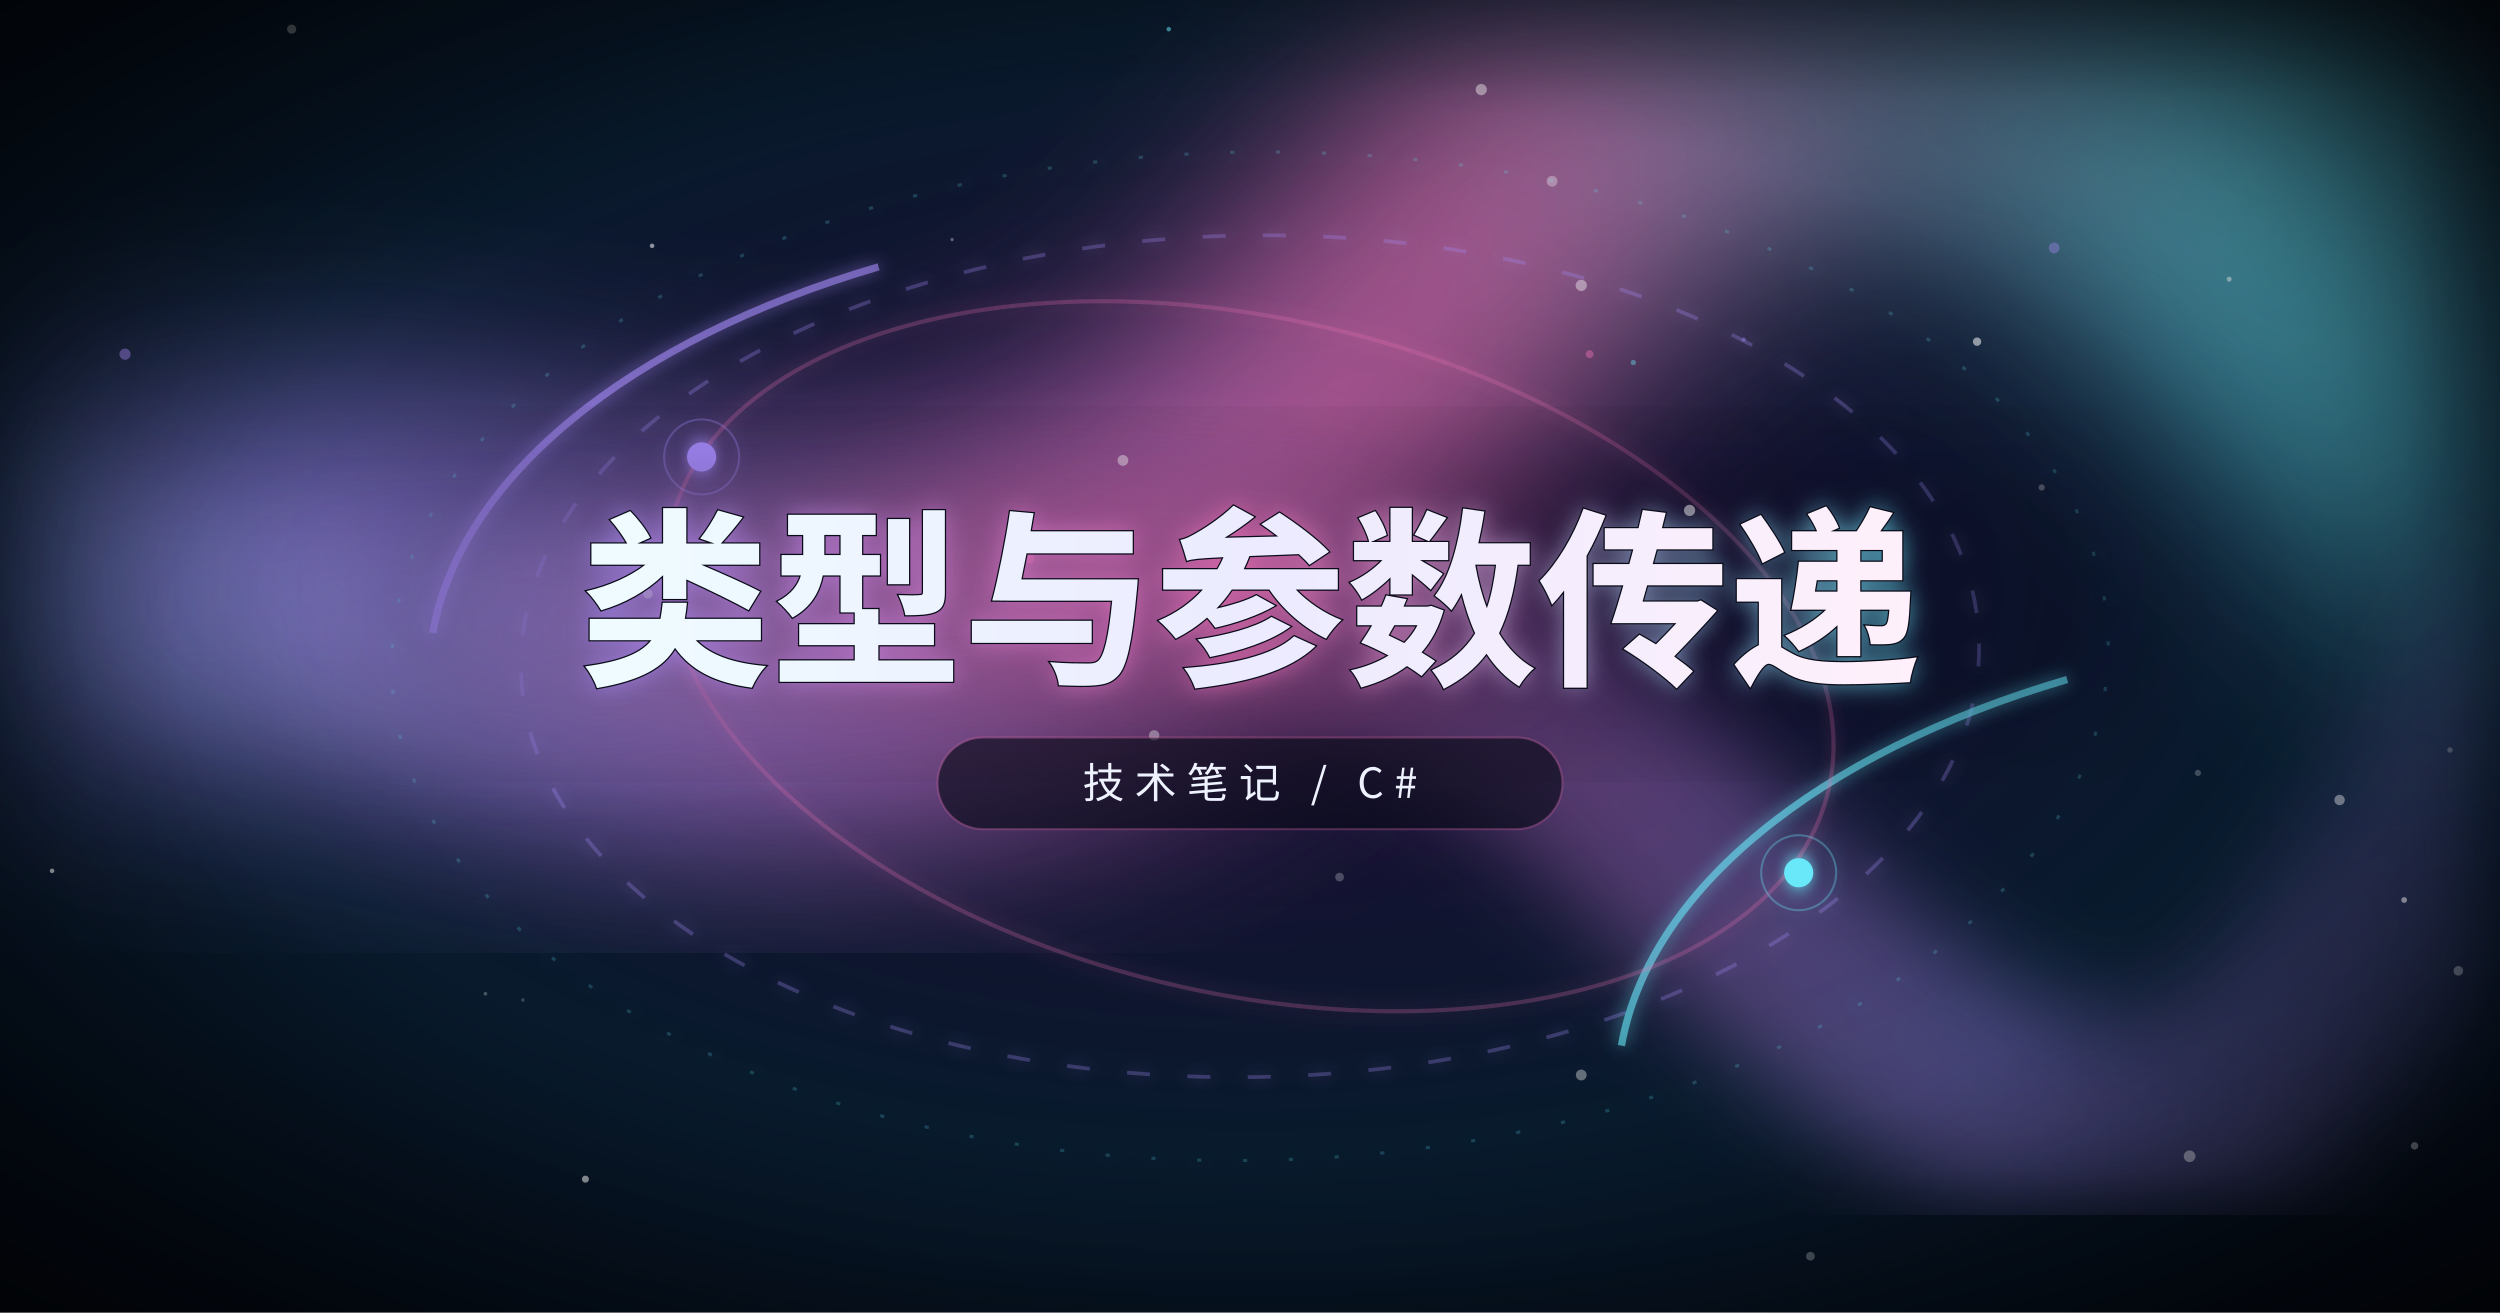
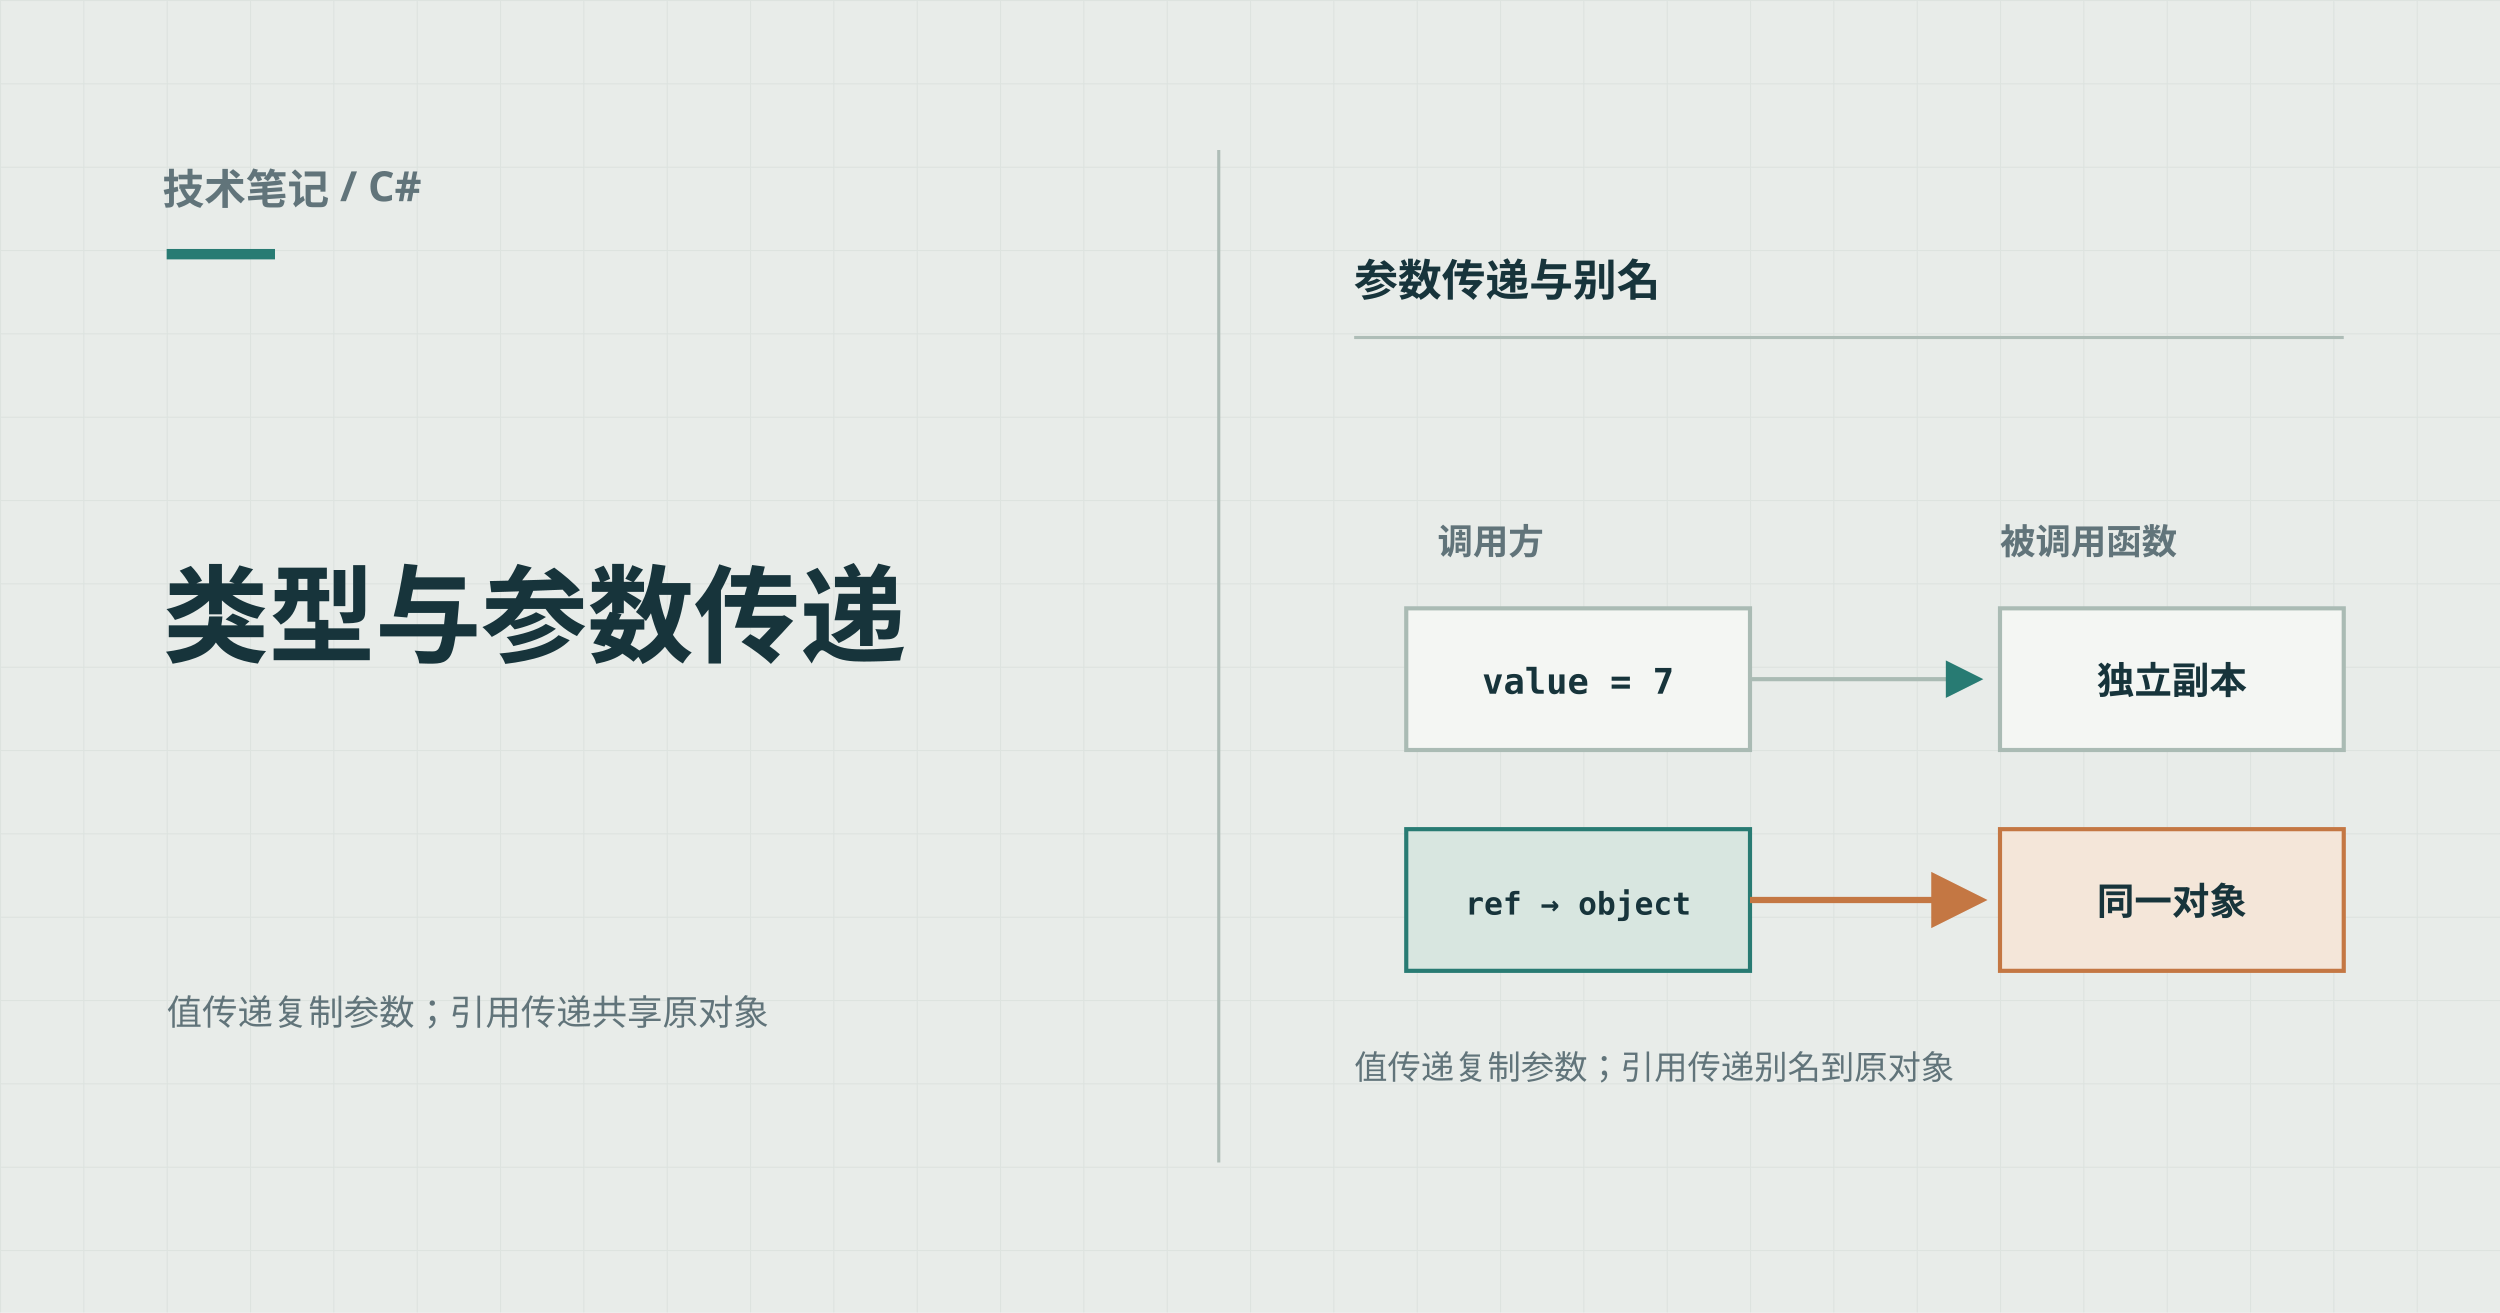
- <svg xmlns="http://www.w3.org/2000/svg" width="1200" height="630" viewBox="0 0 1200 630">
+ <svg xmlns="http://www.w3.org/2000/svg" width="1200" height="630" viewBox="0 0 1200 630" role="img" aria-labelledby="coverTitle coverDesc">
  <defs>
-     <radialGradient id="bg" cx="50%" cy="45%" r="82%">
-       <stop stop-color="#1d0b35" />
-       <stop offset=".52" stop-color="#081a2c" />
-       <stop offset="1" stop-color="#02030a" />
-     </radialGradient>
-     <linearGradient id="auroraA" x1="0" y1="0" x2="1" y2="0">
-       <stop stop-color="#a78bfa" stop-opacity="0" />
-       <stop offset=".25" stop-color="#a78bfa" stop-opacity=".82" />
-       <stop offset=".56" stop-color="#f472b6" stop-opacity=".70" />
-       <stop offset=".82" stop-color="#67e8f9" stop-opacity=".72" />
-       <stop offset="1" stop-color="#67e8f9" stop-opacity="0" />
-     </linearGradient>
-     <linearGradient id="auroraB" x1="0" y1="0" x2="1" y2="0">
-       <stop stop-color="#67e8f9" stop-opacity="0" />
-       <stop offset=".42" stop-color="#f472b6" stop-opacity=".56" />
-       <stop offset=".75" stop-color="#a78bfa" stop-opacity=".58" />
-       <stop offset="1" stop-color="#a78bfa" stop-opacity="0" />
-     </linearGradient>
-     <linearGradient id="neonGradient" x1="0" y1="0" x2="1" y2="0">
-       <stop stop-color="#a78bfa" />
-       <stop offset=".5" stop-color="#f472b6" />
-       <stop offset="1" stop-color="#67e8f9" />
-     </linearGradient>
-     <linearGradient id="titleGradient" x1="0" y1="0" x2="1" y2="0">
-       <stop stop-color="#effcff" />
-       <stop offset=".5" stop-color="#ecebff" />
-       <stop offset="1" stop-color="#fff0fb" />
-     </linearGradient>
-     <linearGradient id="prismGradient" x1="0" y1="0" x2="1" y2="1">
-       <stop stop-color="#a78bfa" stop-opacity=".48" />
-       <stop offset=".5" stop-color="#f472b6" stop-opacity=".10" />
-       <stop offset="1" stop-color="#67e8f9" stop-opacity=".44" />
-     </linearGradient>
-     <linearGradient id="glassGradient" x1="0" y1="0" x2="1" y2="1">
-       <stop stop-color="#fff" stop-opacity=".13" />
-       <stop offset=".48" stop-color="#fff" stop-opacity=".035" />
-       <stop offset="1" stop-color="#f472b6" stop-opacity=".12" />
-     </linearGradient>
-     <filter id="blur48">
-       <feGaussianBlur stdDeviation="48" />
-     </filter>
-     <filter id="blur22">
-       <feGaussianBlur stdDeviation="22" />
-     </filter>
-     <filter id="lineGlow">
-       <feGaussianBlur stdDeviation="4" result="b" />
-       <feMerge>
-         <feMergeNode in="b" />
-         <feMergeNode in="SourceGraphic" />
-       </feMerge>
-     </filter>
-     <filter id="softGlow">
-       <feGaussianBlur stdDeviation="3" result="b" />
-       <feMerge>
-         <feMergeNode in="b" />
-         <feMergeNode in="SourceGraphic" />
-       </feMerge>
-     </filter>
-     <filter id="titleGlow" x="-30%" y="-50%" width="160%" height="200%">
-       <feGaussianBlur stdDeviation="6" />
-     </filter>
-     <radialGradient id="vignette" cx="50%" cy="50%" r="73%">
-       <stop offset=".58" stop-color="#000" stop-opacity="0" />
-       <stop offset="1" stop-color="#000" stop-opacity=".70" />
-     </radialGradient>
+     <pattern id="grid" width="40" height="40" patternUnits="userSpaceOnUse">
+       <path d="M40 0H0V40" fill="none" stroke="#AEBDB7" stroke-width="1" opacity=".20" />
+     </pattern>
+     <marker id="tealArrow" markerWidth="9" markerHeight="9" refX="7" refY="4.5" orient="auto">
+       <path d="M0 0L9 4.5L0 9Z" fill="#287B73" />
+     </marker>
+     <marker id="orangeArrow" markerWidth="9" markerHeight="9" refX="7" refY="4.5" orient="auto">
+       <path d="M0 0L9 4.5L0 9Z" fill="#C47743" />
+     </marker>
  </defs>
-   <rect width="1200" height="630" fill="url(#bg)" />
-   <path d="M-160 416 C100 70 360 520 660 171 S1060 90 1360 397" fill="none" stroke="url(#auroraA)" stroke-width="172" filter="url(#blur48)" opacity=".94" />
-   <path d="M-100 178 C220 500 500 90 800 400 S1110 465 1320 140" fill="none" stroke="url(#auroraB)" stroke-width="105" filter="url(#blur22)" opacity=".64" />
-   <circle cx="60" cy="170" r="2.7" fill="#a78bfa" opacity="0.52" />
-   <circle cx="949" cy="164" r="2.0" fill="#ffffff" opacity="0.53" />
-   <circle cx="1051" cy="555" r="2.8" fill="#ffffff" opacity="0.40" />
-   <circle cx="1070" cy="134" r="1.2" fill="#ffffff" opacity="0.47" />
-   <circle cx="1154" cy="432" r="1.4" fill="#ffffff" opacity="0.54" />
-   <circle cx="784" cy="174" r="1.3" fill="#67e8f9" opacity="0.40" />
-   <circle cx="1055" cy="371" r="1.5" fill="#ffffff" opacity="0.22" />
-   <circle cx="251" cy="480" r="0.8" fill="#ffffff" opacity="0.22" />
-   <circle cx="25" cy="418" r="1.1" fill="#ffffff" opacity="0.58" />
-   <circle cx="554" cy="353" r="2.5" fill="#ffffff" opacity="0.41" />
-   <circle cx="763" cy="170" r="1.9" fill="#f472b6" opacity="0.42" />
-   <circle cx="311" cy="285" r="2.3" fill="#ffffff" opacity="0.32" />
-   <circle cx="281" cy="566" r="1.7" fill="#ffffff" opacity="0.56" />
-   <circle cx="759" cy="137" r="2.7" fill="#ffffff" opacity="0.41" />
-   <circle cx="233" cy="477" r="0.9" fill="#ffffff" opacity="0.25" />
-   <circle cx="837" cy="163" r="1.0" fill="#a78bfa" opacity="0.40" />
-   <circle cx="539" cy="221" r="2.6" fill="#ffffff" opacity="0.46" />
-   <circle cx="140" cy="14" r="2.2" fill="#ffffff" opacity="0.32" />
-   <circle cx="1123" cy="384" r="2.5" fill="#ffffff" opacity="0.40" />
-   <circle cx="1180" cy="466" r="2.3" fill="#ffffff" opacity="0.30" />
-   <circle cx="561" cy="14" r="1.1" fill="#67e8f9" opacity="0.60" />
-   <circle cx="759" cy="516" r="2.6" fill="#ffffff" opacity="0.37" />
-   <circle cx="711" cy="43" r="2.7" fill="#ffffff" opacity="0.44" />
-   <circle cx="745" cy="87" r="2.6" fill="#ffffff" opacity="0.32" />
-   <circle cx="1176" cy="360" r="1.3" fill="#ffffff" opacity="0.22" />
-   <circle cx="494" cy="268" r="2.5" fill="#f472b6" opacity="0.61" />
-   <circle cx="1159" cy="550" r="1.8" fill="#ffffff" opacity="0.39" />
-   <circle cx="811" cy="245" r="2.7" fill="#ffffff" opacity="0.58" />
-   <circle cx="643" cy="421" r="2.1" fill="#ffffff" opacity="0.24" />
-   <circle cx="980" cy="234" r="1.5" fill="#ffffff" opacity="0.27" />
-   <circle cx="986" cy="119" r="2.6" fill="#a78bfa" opacity="0.41" />
-   <circle cx="313" cy="118" r="1.1" fill="#ffffff" opacity="0.53" />
-   <circle cx="869" cy="603" r="2.1" fill="#ffffff" opacity="0.28" />
-   <circle cx="457" cy="115" r="0.8" fill="#ffffff" opacity="0.32" />
-   <g transform="translate(600 315) rotate(-1)" fill="none" filter="url(#lineGlow)">
-     <ellipse rx="350" ry="202" stroke="#a78bfa" stroke-opacity=".28" stroke-width="1.8" stroke-dasharray="11 18" />
-     <ellipse rx="412" ry="242" stroke="#67e8f9" stroke-opacity=".20" stroke-width="1.5" stroke-dasharray="2 20" />
-     <path d="M-392 -18 A395 218 0 0 1 -175 -190" stroke="#a78bfa" stroke-width="3.5" opacity=".58" />
-     <path d="M175 190 A395 218 0 0 1 392 18" stroke="#67e8f9" stroke-width="3.5" opacity=".58" />
-   </g>
-   <g transform="translate(600 315) rotate(13)" fill="none" filter="url(#lineGlow)">
-     <ellipse rx="285" ry="162" stroke="#f472b6" stroke-width="2" stroke-opacity=".24" />
-     <circle cx="-278" cy="-34" r="7" fill="#a78bfa" stroke="none" />
-     <circle cx="280" cy="42" r="7" fill="#67e8f9" stroke="none" />
-     <circle cx="-278" cy="-34" r="18" stroke="#a78bfa" stroke-opacity=".32" />
-     <circle cx="280" cy="42" r="18" stroke="#67e8f9" stroke-opacity=".32" />
-   </g>
-   <rect x="170" y="210" width="860" height="150" rx="75" fill="#02040c" opacity=".18" filter="url(#blur22)" />
-   <text x="600" y="322" font-family="'PingFang SC','Microsoft YaHei','Noto Sans CJK SC',sans-serif" font-size="92" font-weight="900" fill="url(#neonGradient)" opacity=".72" text-anchor="middle" filter="url(#titleGlow)">类型与参数传递</text>
-   <text x="600" y="322" font-family="'PingFang SC','Microsoft YaHei','Noto Sans CJK SC',sans-serif" font-size="92" font-weight="900" fill="url(#titleGradient)" stroke="#090b18" stroke-width="1.2" paint-order="stroke" text-anchor="middle">类型与参数传递</text>
-   <rect x="450" y="354" width="300" height="44" rx="22" fill="#070a18" opacity=".64" stroke="#f472b6" stroke-opacity=".42" />
-   <text x="600" y="383" font-family="'PingFang SC','Microsoft YaHei','Noto Sans CJK SC',sans-serif" font-size="20" fill="#eef2ff" text-anchor="middle" letter-spacing="5">技术笔记 / C#</text>
-   <rect width="1200" height="630" fill="url(#vignette)" pointer-events="none" />
+   <rect width="1200" height="630" fill="#E8ECE9" />
+   <rect width="1200" height="630" fill="url(#grid)" />
+   <path d="M585 72V558" stroke="#AEBDB7" stroke-width="1.5" />
+   <text x="78" y="98" fill="#61747A" font-family="'Microsoft YaHei','Noto Sans SC',sans-serif" font-size="20" font-weight="600" text-anchor="start">技术笔记 / C#</text>
+   <path d="M80 122H132" stroke="#287B73" stroke-width="5" />
+   <text x="78" y="314.0" fill="#17343B" font-family="'Microsoft YaHei','Noto Sans SC',sans-serif" font-size="51" font-weight="700" text-anchor="start">类型与参数传递</text>
+   <text x="80" y="492" fill="#61747A" font-family="'Microsoft YaHei','Noto Sans SC',sans-serif" font-size="17" font-weight="500" text-anchor="start">值传递复制参数；引用传递共享原对象</text>
+   <text x="650" y="142" fill="#17343B" font-family="'Microsoft YaHei','Noto Sans SC',sans-serif" font-size="21" font-weight="650" text-anchor="start">参数传递与别名</text>
+   <path d="M650 162L1125 162" fill="none" stroke="#AEBDB7" stroke-width="1.5" />
+   <text x="690" y="266" fill="#61747A" font-family="'Microsoft YaHei','Noto Sans SC',sans-serif" font-size="17" font-weight="600" text-anchor="start">调用方</text>
+   <text x="960" y="266" fill="#61747A" font-family="'Microsoft YaHei','Noto Sans SC',sans-serif" font-size="17" font-weight="600" text-anchor="start">被调用函数</text>
+   <rect x="675" y="292" width="165" height="68" fill="#F4F6F3" stroke="#AABBB4" stroke-width="2" />
+   <text x="757.5" y="333.0" fill="#17343B" font-family="Consolas,'Microsoft YaHei',monospace" font-size="17" font-weight="650" text-anchor="middle">value = 7</text>
+   <rect x="675" y="398" width="165" height="68" fill="#D8E6E0" stroke="#287B73" stroke-width="2" />
+   <text x="757.5" y="439.0" fill="#17343B" font-family="Consolas,'Microsoft YaHei',monospace" font-size="15" font-weight="650" text-anchor="middle">ref → object</text>
+   <rect x="960" y="292" width="165" height="68" fill="#F4F6F3" stroke="#AABBB4" stroke-width="2" />
+   <text x="1042.5" y="333.0" fill="#17343B" font-family="'Microsoft YaHei','Noto Sans SC',sans-serif" font-size="18" font-weight="650" text-anchor="middle">独立副本</text>
+   <rect x="960" y="398" width="165" height="68" fill="#F4E6D9" stroke="#C47743" stroke-width="2" />
+   <text x="1042.5" y="439.0" fill="#17343B" font-family="'Microsoft YaHei','Noto Sans SC',sans-serif" font-size="18" font-weight="650" text-anchor="middle">同一对象</text>
+   <path d="M840 326L948 326" fill="none" stroke="#AABBB4" stroke-width="2" marker-end="url(#tealArrow)" />
+   <path d="M840 432L948 432" fill="none" stroke="#C47743" stroke-width="3" marker-end="url(#orangeArrow)" />
+   <text x="650" y="518" fill="#61747A" font-family="'Microsoft YaHei','Noto Sans SC',sans-serif" font-size="16" font-weight="500" text-anchor="start">值传递复制参数；引用传递别名到原对象</text>
</svg>
